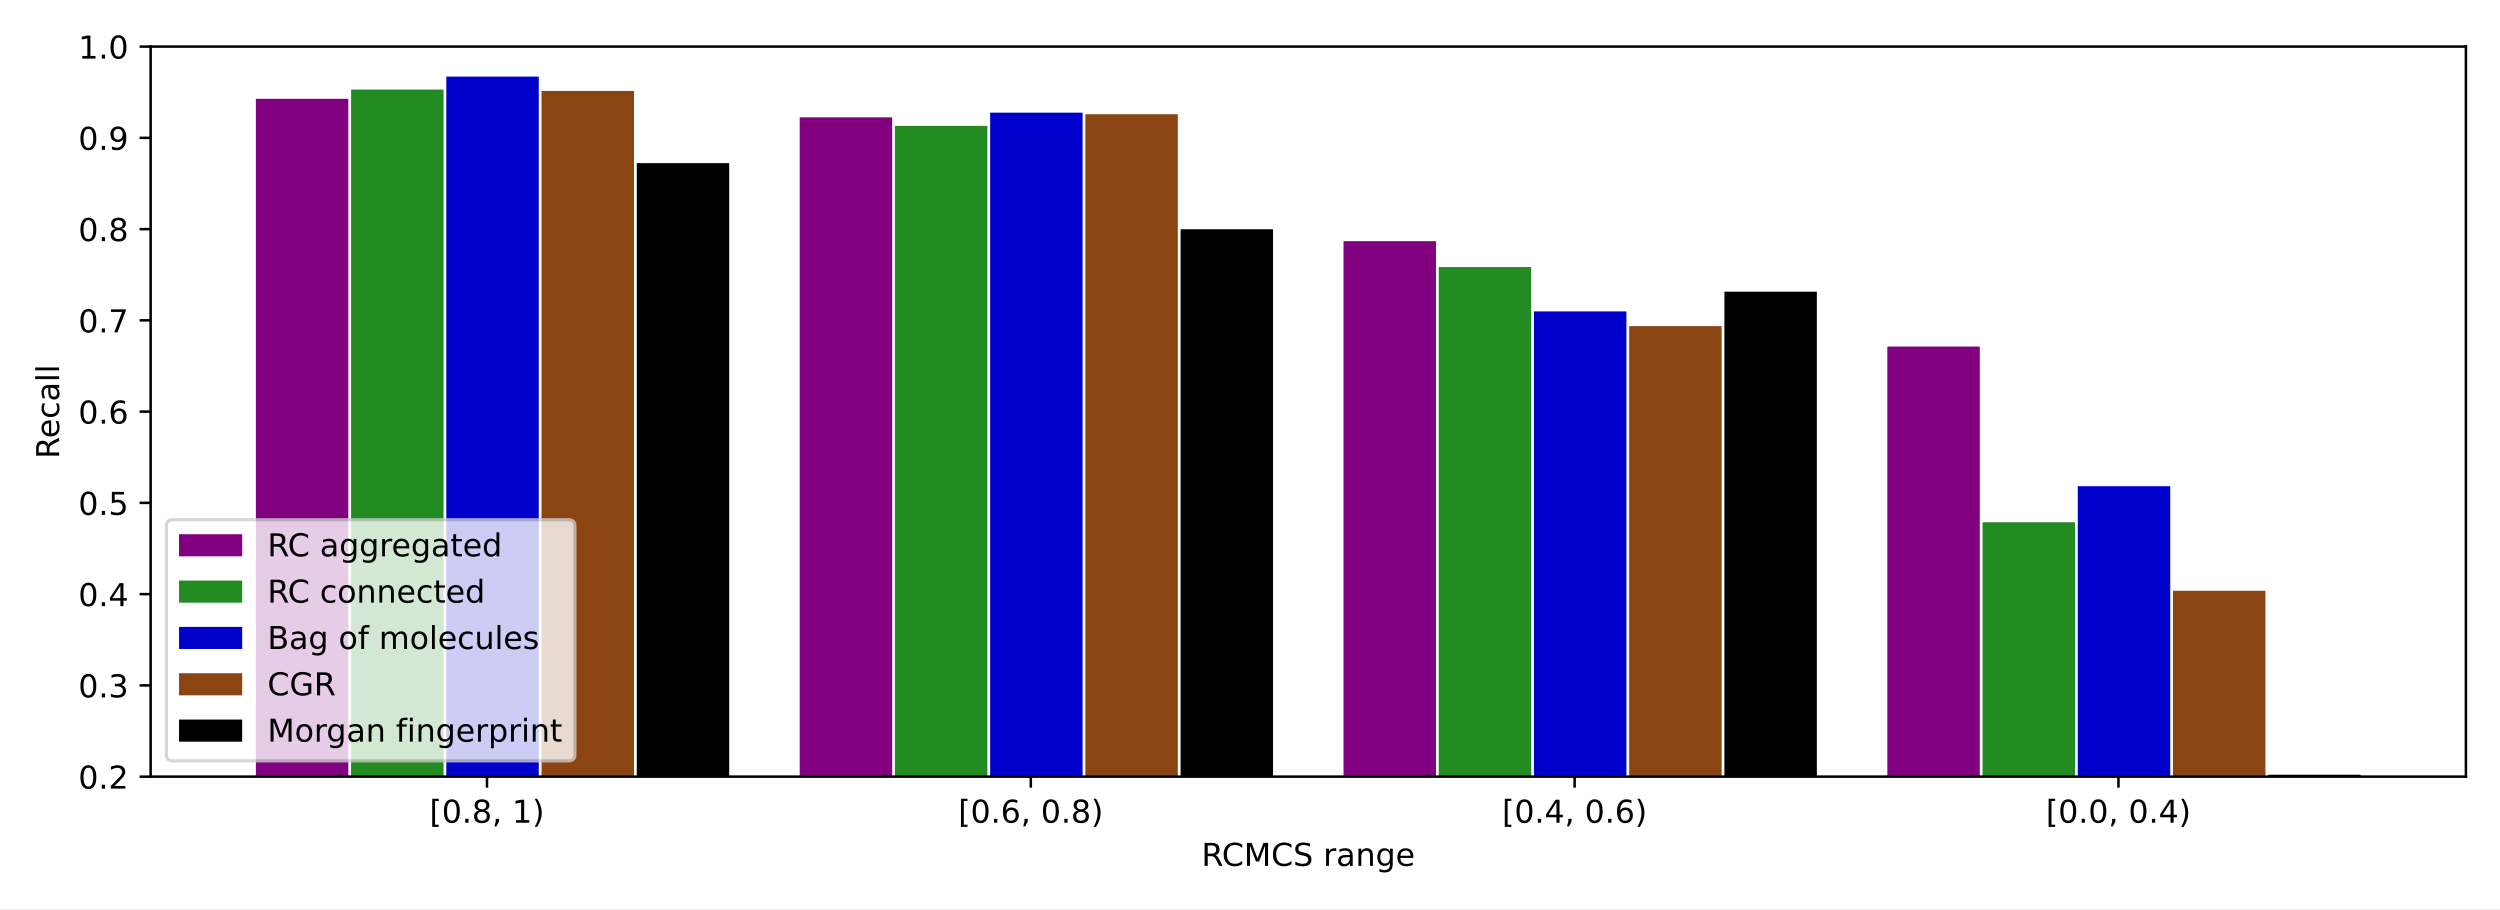
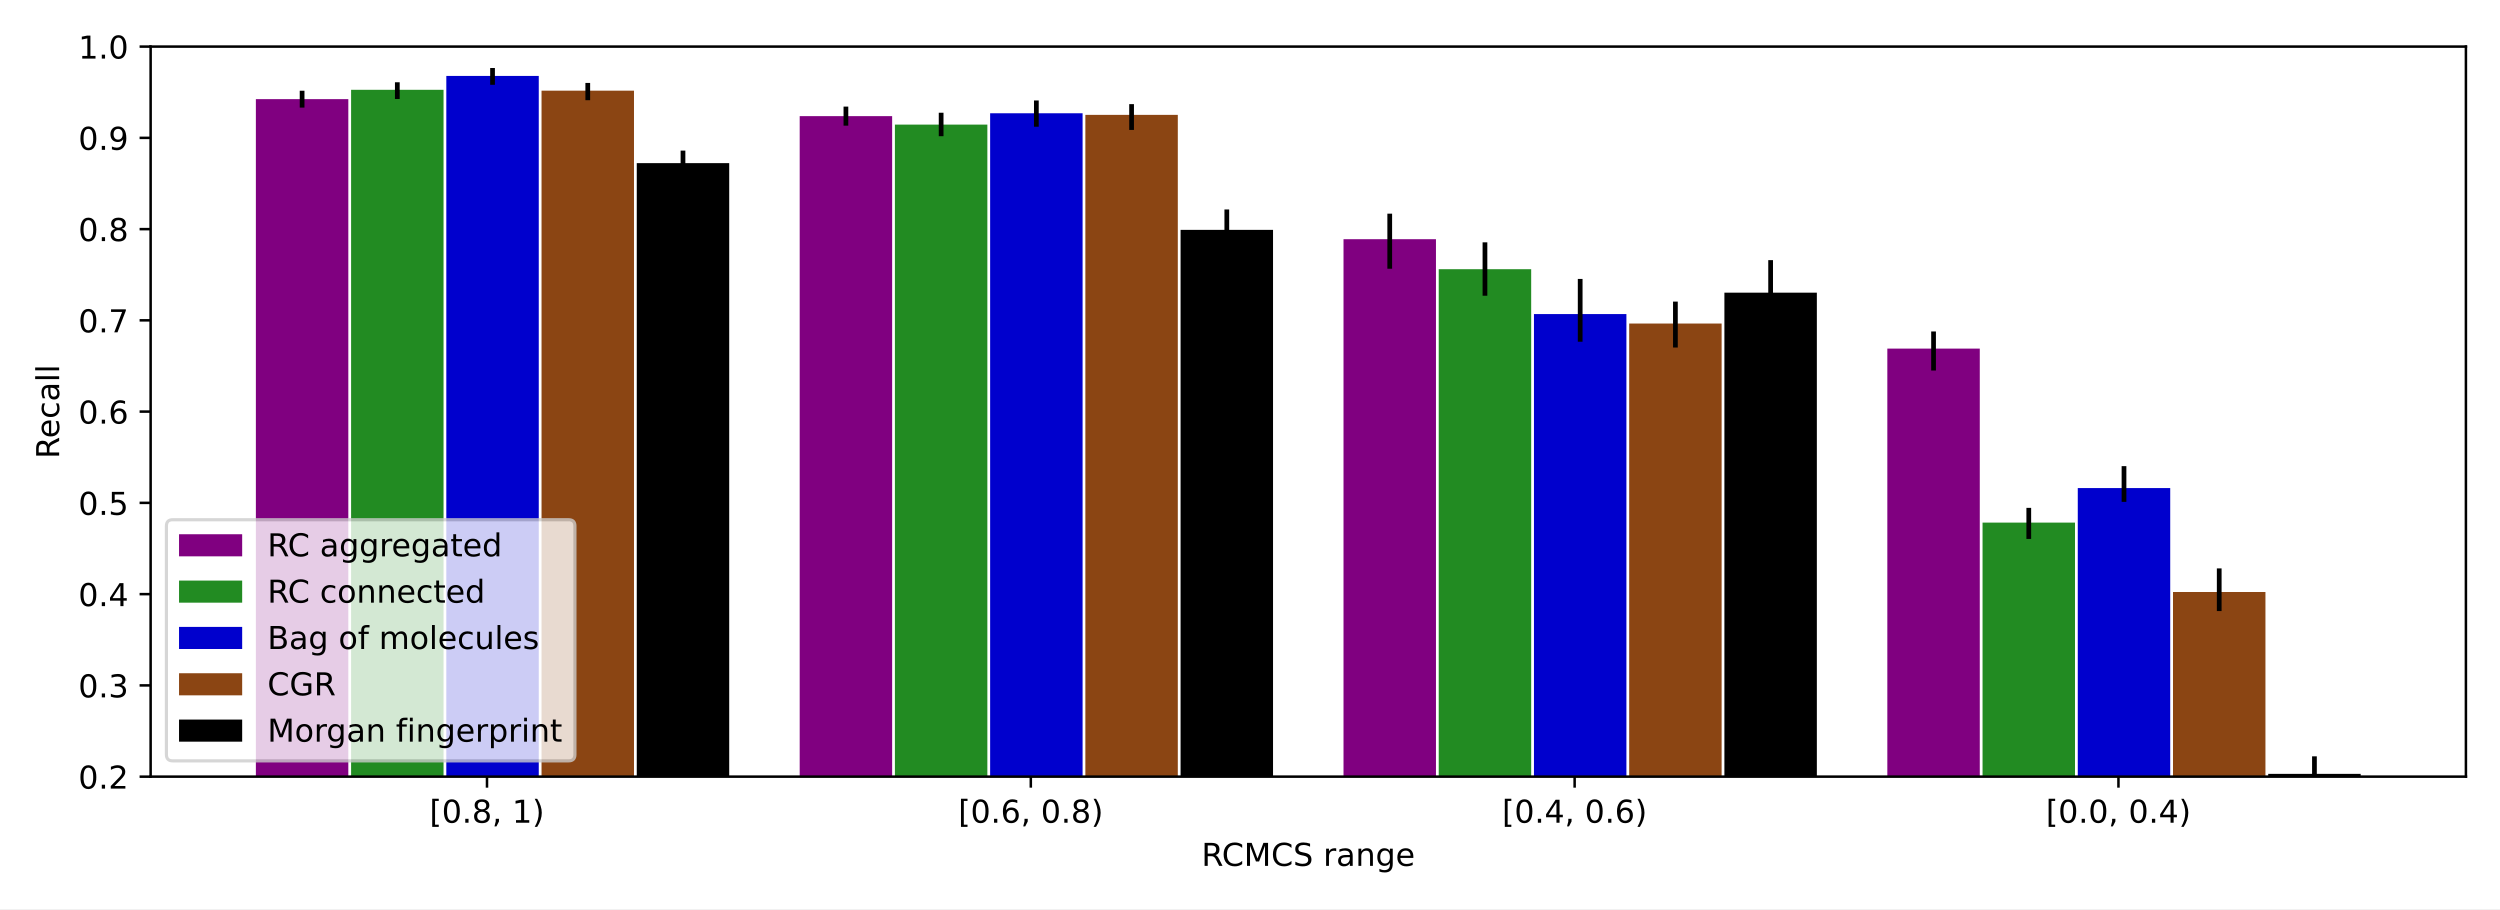
<svg xmlns="http://www.w3.org/2000/svg" xmlns:xlink="http://www.w3.org/1999/xlink" width="792pt" height="288pt" viewBox="0 0 792 288" version="1.1">
  <defs>
    <style type="text/css">*{stroke-linejoin: round; stroke-linecap: butt}</style>
  </defs>
  <g id="figure_1">
    <g id="patch_1">
      <path d="M 0 288  L 792 288  L 792 0  L 0 0  z " style="fill: #ffffff" />
    </g>
    <g id="axes_1">
      <g id="patch_2">
        <path d="M 47.72 246.04  L 781.2 246.04  L 781.2 14.76  L 47.72 14.76  z " style="fill: #ffffff" />
      </g>
      <g id="patch_3">
-         <path d="M 141.393 303.86  L 170.681 303.86  L 170.681 24.276  L 141.393 24.276  z " clip-path="url(#p3ac514234b)" style="fill: #0000cd" />
+         <path d="M 141.393 303.86  L 170.681 303.86  L 170.681 24.06  L 141.393 24.06  z " clip-path="url(#pf5c238ff4b)" style="fill: #0000cd" />
      </g>
      <g id="patch_4">
-         <path d="M 81.06 303.86  L 110.348 303.86  L 110.348 31.299  L 81.06 31.299  z " clip-path="url(#p3ac514234b)" style="fill: #800080" />
+         <path d="M 81.06 303.86  L 110.348 303.86  L 110.348 31.396  L 81.06 31.396  z " clip-path="url(#pf5c238ff4b)" style="fill: #800080" />
      </g>
      <g id="patch_5">
-         <path d="M 111.227 303.86  L 140.514 303.86  L 140.514 28.354  L 111.227 28.354  z " clip-path="url(#p3ac514234b)" style="fill: #228b22" />
+         <path d="M 111.227 303.86  L 140.514 303.86  L 140.514 28.448  L 111.227 28.448  z " clip-path="url(#pf5c238ff4b)" style="fill: #228b22" />
      </g>
      <g id="patch_6">
-         <path d="M 201.726 303.86  L 231.014 303.86  L 231.014 51.69  L 201.726 51.69  z " clip-path="url(#p3ac514234b)" />
+         <path d="M 201.726 303.86  L 231.014 303.86  L 231.014 51.676  L 201.726 51.676  z " clip-path="url(#pf5c238ff4b)" />
      </g>
      <g id="patch_7">
-         <path d="M 171.56 303.86  L 200.848 303.86  L 200.848 28.807  L 171.56 28.807  z " clip-path="url(#p3ac514234b)" style="fill: #8b4513" />
+         <path d="M 171.56 303.86  L 200.848 303.86  L 200.848 28.726  L 171.56 28.726  z " clip-path="url(#pf5c238ff4b)" style="fill: #8b4513" />
      </g>
      <g id="patch_8">
-         <path d="M 313.675 303.86  L 342.963 303.86  L 342.963 35.691  L 313.675 35.691  z " clip-path="url(#p3ac514234b)" style="fill: #0000cd" />
+         <path d="M 313.675 303.86  L 342.963 303.86  L 342.963 35.876  L 313.675 35.876  z " clip-path="url(#pf5c238ff4b)" style="fill: #0000cd" />
      </g>
      <g id="patch_9">
-         <path d="M 253.342 303.86  L 282.63 303.86  L 282.63 37.169  L 253.342 37.169  z " clip-path="url(#p3ac514234b)" style="fill: #800080" />
+         <path d="M 253.342 303.86  L 282.63 303.86  L 282.63 36.792  L 253.342 36.792  z " clip-path="url(#pf5c238ff4b)" style="fill: #800080" />
      </g>
      <g id="patch_10">
-         <path d="M 283.509 303.86  L 312.796 303.86  L 312.796 39.878  L 283.509 39.878  z " clip-path="url(#p3ac514234b)" style="fill: #228b22" />
+         <path d="M 283.509 303.86  L 312.796 303.86  L 312.796 39.476  L 283.509 39.476  z " clip-path="url(#pf5c238ff4b)" style="fill: #228b22" />
      </g>
      <g id="patch_11">
-         <path d="M 374.008 303.86  L 403.296 303.86  L 403.296 72.629  L 374.008 72.629  z " clip-path="url(#p3ac514234b)" />
+         <path d="M 374.008 303.86  L 403.296 303.86  L 403.296 72.832  L 374.008 72.832  z " clip-path="url(#pf5c238ff4b)" />
      </g>
      <g id="patch_12">
-         <path d="M 343.842 303.86  L 373.13 303.86  L 373.13 36.184  L 343.842 36.184  z " clip-path="url(#p3ac514234b)" style="fill: #8b4513" />
+         <path d="M 343.842 303.86  L 373.13 303.86  L 373.13 36.4  L 343.842 36.4  z " clip-path="url(#pf5c238ff4b)" style="fill: #8b4513" />
      </g>
      <g id="patch_13">
-         <path d="M 485.957 303.86  L 515.245 303.86  L 515.245 98.642  L 485.957 98.642  z " clip-path="url(#p3ac514234b)" style="fill: #0000cd" />
+         <path d="M 485.957 303.86  L 515.245 303.86  L 515.245 99.491  L 485.957 99.491  z " clip-path="url(#pf5c238ff4b)" style="fill: #0000cd" />
      </g>
      <g id="patch_14">
-         <path d="M 425.624 303.86  L 454.912 303.86  L 454.912 76.403  L 425.624 76.403  z " clip-path="url(#p3ac514234b)" style="fill: #800080" />
+         <path d="M 425.624 303.86  L 454.912 303.86  L 454.912 75.773  L 425.624 75.773  z " clip-path="url(#pf5c238ff4b)" style="fill: #800080" />
      </g>
      <g id="patch_15">
-         <path d="M 455.79 303.86  L 485.078 303.86  L 485.078 84.597  L 455.79 84.597  z " clip-path="url(#p3ac514234b)" style="fill: #228b22" />
+         <path d="M 455.79 303.86  L 485.078 303.86  L 485.078 85.279  L 455.79 85.279  z " clip-path="url(#pf5c238ff4b)" style="fill: #228b22" />
      </g>
      <g id="patch_16">
-         <path d="M 546.29 303.86  L 575.578 303.86  L 575.578 92.4  L 546.29 92.4  z " clip-path="url(#p3ac514234b)" />
+         <path d="M 546.29 303.86  L 575.578 303.86  L 575.578 92.709  L 546.29 92.709  z " clip-path="url(#pf5c238ff4b)" />
      </g>
      <g id="patch_17">
-         <path d="M 516.124 303.86  L 545.411 303.86  L 545.411 103.324  L 516.124 103.324  z " clip-path="url(#p3ac514234b)" style="fill: #8b4513" />
+         <path d="M 516.124 303.86  L 545.411 303.86  L 545.411 102.49  L 516.124 102.49  z " clip-path="url(#pf5c238ff4b)" style="fill: #8b4513" />
      </g>
      <g id="patch_18">
-         <path d="M 658.239 303.86  L 687.527 303.86  L 687.527 154.031  L 658.239 154.031  z " clip-path="url(#p3ac514234b)" style="fill: #0000cd" />
+         <path d="M 658.239 303.86  L 687.527 303.86  L 687.527 154.611  L 658.239 154.611  z " clip-path="url(#pf5c238ff4b)" style="fill: #0000cd" />
      </g>
      <g id="patch_19">
-         <path d="M 597.906 303.86  L 627.194 303.86  L 627.194 109.777  L 597.906 109.777  z " clip-path="url(#p3ac514234b)" style="fill: #800080" />
+         <path d="M 597.906 303.86  L 627.194 303.86  L 627.194 110.431  L 597.906 110.431  z " clip-path="url(#pf5c238ff4b)" style="fill: #800080" />
      </g>
      <g id="patch_20">
-         <path d="M 628.072 303.86  L 657.36 303.86  L 657.36 165.456  L 628.072 165.456  z " clip-path="url(#p3ac514234b)" style="fill: #228b22" />
+         <path d="M 628.072 303.86  L 657.36 303.86  L 657.36 165.559  L 628.072 165.559  z " clip-path="url(#pf5c238ff4b)" style="fill: #228b22" />
      </g>
      <g id="patch_21">
-         <path d="M 718.572 303.86  L 747.86 303.86  L 747.86 245.433  L 718.572 245.433  z " clip-path="url(#p3ac514234b)" />
+         <path d="M 718.572 303.86  L 747.86 303.86  L 747.86 245.171  L 718.572 245.171  z " clip-path="url(#pf5c238ff4b)" />
      </g>
      <g id="patch_22">
-         <path d="M 688.406 303.86  L 717.693 303.86  L 717.693 187.15  L 688.406 187.15  z " clip-path="url(#p3ac514234b)" style="fill: #8b4513" />
+         <path d="M 688.406 303.86  L 717.693 303.86  L 717.693 187.556  L 688.406 187.556  z " clip-path="url(#pf5c238ff4b)" style="fill: #8b4513" />
      </g>
      <g id="patch_23">
-         <path d="M 100.011 303.86  L 237.837 303.86  L 237.837 303.86  L 100.011 303.86  z " clip-path="url(#p3ac514234b)" style="fill: #800080" />
+         <path d="M 100.011 303.86  L 237.837 303.86  L 237.837 303.86  L 100.011 303.86  z " clip-path="url(#pf5c238ff4b)" style="fill: #800080" />
      </g>
      <g id="patch_24">
-         <path d="M 100.011 303.86  L 237.837 303.86  L 237.837 303.86  L 100.011 303.86  z " clip-path="url(#p3ac514234b)" style="fill: #228b22" />
+         <path d="M 100.011 303.86  L 237.837 303.86  L 237.837 303.86  L 100.011 303.86  z " clip-path="url(#pf5c238ff4b)" style="fill: #228b22" />
      </g>
      <g id="patch_25">
-         <path d="M 100.011 303.86  L 237.837 303.86  L 237.837 303.86  L 100.011 303.86  z " clip-path="url(#p3ac514234b)" style="fill: #0000cd" />
+         <path d="M 100.011 303.86  L 237.837 303.86  L 237.837 303.86  L 100.011 303.86  z " clip-path="url(#pf5c238ff4b)" style="fill: #0000cd" />
      </g>
      <g id="patch_26">
-         <path d="M 100.011 303.86  L 237.837 303.86  L 237.837 303.86  L 100.011 303.86  z " clip-path="url(#p3ac514234b)" style="fill: #8b4513" />
+         <path d="M 100.011 303.86  L 237.837 303.86  L 237.837 303.86  L 100.011 303.86  z " clip-path="url(#pf5c238ff4b)" style="fill: #8b4513" />
      </g>
      <g id="patch_27">
-         <path d="M 100.011 303.86  L 237.837 303.86  L 237.837 303.86  L 100.011 303.86  z " clip-path="url(#p3ac514234b)" />
+         <path d="M 100.011 303.86  L 237.837 303.86  L 237.837 303.86  L 100.011 303.86  z " clip-path="url(#pf5c238ff4b)" />
      </g>
      <g id="matplotlib.axis_1">
        <g id="xtick_1">
          <g id="line2d_1">
            <defs>
-               <path id="m6b11ed05e3" d="M 0 0  L 0 3.5  " style="stroke: #000000; stroke-width: 0.8" />
-             </defs>
-             <g>
-               <use xlink:href="#m6b11ed05e3" x="154.28" y="246.04" style="stroke: #000000; stroke-width: 0.8" />
+               <path id="ma2664ae7e5" d="M 0 0  L 0 3.5  " style="stroke: #000000; stroke-width: 0.8" />
+             </defs>
+             <g>
+               <use xlink:href="#ma2664ae7e5" x="154.28" y="246.04" style="stroke: #000000; stroke-width: 0.8" />
            </g>
          </g>
          <g id="text_1">
            <g transform="translate(136.0673 260.6384) scale(0.1 -0.1)">
              <defs>
                <path id="DejaVuSans-5b" d="M 550 4863  L 1875 4863  L 1875 4416  L 1125 4416  L 1125 -397  L 1875 -397  L 1875 -844  L 550 -844  L 550 4863  z " transform="scale(0.015625)" />
                <path id="DejaVuSans-30" d="M 2034 4250  Q 1547 4250 1301 3770  Q 1056 3291 1056 2328  Q 1056 1369 1301 889  Q 1547 409 2034 409  Q 2525 409 2770 889  Q 3016 1369 3016 2328  Q 3016 3291 2770 3770  Q 2525 4250 2034 4250  z M 2034 4750  Q 2819 4750 3233 4129  Q 3647 3509 3647 2328  Q 3647 1150 3233 529  Q 2819 -91 2034 -91  Q 1250 -91 836 529  Q 422 1150 422 2328  Q 422 3509 836 4129  Q 1250 4750 2034 4750  z " transform="scale(0.015625)" />
                <path id="DejaVuSans-2e" d="M 684 794  L 1344 794  L 1344 0  L 684 0  L 684 794  z " transform="scale(0.015625)" />
                <path id="DejaVuSans-38" d="M 2034 2216  Q 1584 2216 1326 1975  Q 1069 1734 1069 1313  Q 1069 891 1326 650  Q 1584 409 2034 409  Q 2484 409 2743 651  Q 3003 894 3003 1313  Q 3003 1734 2745 1975  Q 2488 2216 2034 2216  z M 1403 2484  Q 997 2584 770 2862  Q 544 3141 544 3541  Q 544 4100 942 4425  Q 1341 4750 2034 4750  Q 2731 4750 3128 4425  Q 3525 4100 3525 3541  Q 3525 3141 3298 2862  Q 3072 2584 2669 2484  Q 3125 2378 3379 2068  Q 3634 1759 3634 1313  Q 3634 634 3220 271  Q 2806 -91 2034 -91  Q 1263 -91 848 271  Q 434 634 434 1313  Q 434 1759 690 2068  Q 947 2378 1403 2484  z M 1172 3481  Q 1172 3119 1398 2916  Q 1625 2713 2034 2713  Q 2441 2713 2670 2916  Q 2900 3119 2900 3481  Q 2900 3844 2670 4047  Q 2441 4250 2034 4250  Q 1625 4250 1398 4047  Q 1172 3844 1172 3481  z " transform="scale(0.015625)" />
                <path id="DejaVuSans-2c" d="M 750 794  L 1409 794  L 1409 256  L 897 -744  L 494 -744  L 750 256  L 750 794  z " transform="scale(0.015625)" />
                <path id="DejaVuSans-20" transform="scale(0.015625)" />
                <path id="DejaVuSans-31" d="M 794 531  L 1825 531  L 1825 4091  L 703 3866  L 703 4441  L 1819 4666  L 2450 4666  L 2450 531  L 3481 531  L 3481 0  L 794 0  L 794 531  z " transform="scale(0.015625)" />
                <path id="DejaVuSans-29" d="M 513 4856  L 1013 4856  Q 1481 4119 1714 3412  Q 1947 2706 1947 2009  Q 1947 1309 1714 600  Q 1481 -109 1013 -844  L 513 -844  Q 928 -128 1133 580  Q 1338 1288 1338 2009  Q 1338 2731 1133 3434  Q 928 4138 513 4856  z " transform="scale(0.015625)" />
              </defs>
              <use xlink:href="#DejaVuSans-5b" />
              <use xlink:href="#DejaVuSans-30" x="39.014" />
              <use xlink:href="#DejaVuSans-2e" x="102.637" />
              <use xlink:href="#DejaVuSans-38" x="134.424" />
              <use xlink:href="#DejaVuSans-2c" x="198.047" />
              <use xlink:href="#DejaVuSans-20" x="229.834" />
              <use xlink:href="#DejaVuSans-31" x="261.621" />
              <use xlink:href="#DejaVuSans-29" x="325.244" />
            </g>
          </g>
        </g>
        <g id="xtick_2">
          <g id="line2d_2">
            <g>
-               <use xlink:href="#m6b11ed05e3" x="326.562" y="246.04" style="stroke: #000000; stroke-width: 0.8" />
+               <use xlink:href="#ma2664ae7e5" x="326.562" y="246.04" style="stroke: #000000; stroke-width: 0.8" />
            </g>
          </g>
          <g id="text_2">
            <g transform="translate(303.5789 260.6384) scale(0.1 -0.1)">
              <defs>
                <path id="DejaVuSans-36" d="M 2113 2584  Q 1688 2584 1439 2293  Q 1191 2003 1191 1497  Q 1191 994 1439 701  Q 1688 409 2113 409  Q 2538 409 2786 701  Q 3034 994 3034 1497  Q 3034 2003 2786 2293  Q 2538 2584 2113 2584  z M 3366 4563  L 3366 3988  Q 3128 4100 2886 4159  Q 2644 4219 2406 4219  Q 1781 4219 1451 3797  Q 1122 3375 1075 2522  Q 1259 2794 1537 2939  Q 1816 3084 2150 3084  Q 2853 3084 3261 2657  Q 3669 2231 3669 1497  Q 3669 778 3244 343  Q 2819 -91 2113 -91  Q 1303 -91 875 529  Q 447 1150 447 2328  Q 447 3434 972 4092  Q 1497 4750 2381 4750  Q 2619 4750 2861 4703  Q 3103 4656 3366 4563  z " transform="scale(0.015625)" />
              </defs>
              <use xlink:href="#DejaVuSans-5b" />
              <use xlink:href="#DejaVuSans-30" x="39.014" />
              <use xlink:href="#DejaVuSans-2e" x="102.637" />
              <use xlink:href="#DejaVuSans-36" x="134.424" />
              <use xlink:href="#DejaVuSans-2c" x="198.047" />
              <use xlink:href="#DejaVuSans-20" x="229.834" />
              <use xlink:href="#DejaVuSans-30" x="261.621" />
              <use xlink:href="#DejaVuSans-2e" x="325.244" />
              <use xlink:href="#DejaVuSans-38" x="357.031" />
              <use xlink:href="#DejaVuSans-29" x="420.654" />
            </g>
          </g>
        </g>
        <g id="xtick_3">
          <g id="line2d_3">
            <g>
-               <use xlink:href="#m6b11ed05e3" x="498.844" y="246.04" style="stroke: #000000; stroke-width: 0.8" />
+               <use xlink:href="#ma2664ae7e5" x="498.844" y="246.04" style="stroke: #000000; stroke-width: 0.8" />
            </g>
          </g>
          <g id="text_3">
            <g transform="translate(475.8609 260.6384) scale(0.1 -0.1)">
              <defs>
                <path id="DejaVuSans-34" d="M 2419 4116  L 825 1625  L 2419 1625  L 2419 4116  z M 2253 4666  L 3047 4666  L 3047 1625  L 3713 1625  L 3713 1100  L 3047 1100  L 3047 0  L 2419 0  L 2419 1100  L 313 1100  L 313 1709  L 2253 4666  z " transform="scale(0.015625)" />
              </defs>
              <use xlink:href="#DejaVuSans-5b" />
              <use xlink:href="#DejaVuSans-30" x="39.014" />
              <use xlink:href="#DejaVuSans-2e" x="102.637" />
              <use xlink:href="#DejaVuSans-34" x="134.424" />
              <use xlink:href="#DejaVuSans-2c" x="198.047" />
              <use xlink:href="#DejaVuSans-20" x="229.834" />
              <use xlink:href="#DejaVuSans-30" x="261.621" />
              <use xlink:href="#DejaVuSans-2e" x="325.244" />
              <use xlink:href="#DejaVuSans-36" x="357.031" />
              <use xlink:href="#DejaVuSans-29" x="420.654" />
            </g>
          </g>
        </g>
        <g id="xtick_4">
          <g id="line2d_4">
            <g>
-               <use xlink:href="#m6b11ed05e3" x="671.126" y="246.04" style="stroke: #000000; stroke-width: 0.8" />
+               <use xlink:href="#ma2664ae7e5" x="671.126" y="246.04" style="stroke: #000000; stroke-width: 0.8" />
            </g>
          </g>
          <g id="text_4">
            <g transform="translate(648.1428 260.6384) scale(0.1 -0.1)">
              <use xlink:href="#DejaVuSans-5b" />
              <use xlink:href="#DejaVuSans-30" x="39.014" />
              <use xlink:href="#DejaVuSans-2e" x="102.637" />
              <use xlink:href="#DejaVuSans-30" x="134.424" />
              <use xlink:href="#DejaVuSans-2c" x="198.047" />
              <use xlink:href="#DejaVuSans-20" x="229.834" />
              <use xlink:href="#DejaVuSans-30" x="261.621" />
              <use xlink:href="#DejaVuSans-2e" x="325.244" />
              <use xlink:href="#DejaVuSans-34" x="357.031" />
              <use xlink:href="#DejaVuSans-29" x="420.654" />
            </g>
          </g>
        </g>
        <g id="text_5">
          <g transform="translate(380.6366 274.3166) scale(0.1 -0.1)">
            <defs>
              <path id="DejaVuSans-52" d="M 2841 2188  Q 3044 2119 3236 1894  Q 3428 1669 3622 1275  L 4263 0  L 3584 0  L 2988 1197  Q 2756 1666 2539 1819  Q 2322 1972 1947 1972  L 1259 1972  L 1259 0  L 628 0  L 628 4666  L 2053 4666  Q 2853 4666 3247 4331  Q 3641 3997 3641 3322  Q 3641 2881 3436 2590  Q 3231 2300 2841 2188  z M 1259 4147  L 1259 2491  L 2053 2491  Q 2509 2491 2742 2702  Q 2975 2913 2975 3322  Q 2975 3731 2742 3939  Q 2509 4147 2053 4147  L 1259 4147  z " transform="scale(0.015625)" />
              <path id="DejaVuSans-43" d="M 4122 4306  L 4122 3641  Q 3803 3938 3442 4084  Q 3081 4231 2675 4231  Q 1875 4231 1450 3742  Q 1025 3253 1025 2328  Q 1025 1406 1450 917  Q 1875 428 2675 428  Q 3081 428 3442 575  Q 3803 722 4122 1019  L 4122 359  Q 3791 134 3420 21  Q 3050 -91 2638 -91  Q 1578 -91 968 557  Q 359 1206 359 2328  Q 359 3453 968 4101  Q 1578 4750 2638 4750  Q 3056 4750 3426 4639  Q 3797 4528 4122 4306  z " transform="scale(0.015625)" />
              <path id="DejaVuSans-4d" d="M 628 4666  L 1569 4666  L 2759 1491  L 3956 4666  L 4897 4666  L 4897 0  L 4281 0  L 4281 4097  L 3078 897  L 2444 897  L 1241 4097  L 1241 0  L 628 0  L 628 4666  z " transform="scale(0.015625)" />
              <path id="DejaVuSans-53" d="M 3425 4513  L 3425 3897  Q 3066 4069 2747 4153  Q 2428 4238 2131 4238  Q 1616 4238 1336 4038  Q 1056 3838 1056 3469  Q 1056 3159 1242 3001  Q 1428 2844 1947 2747  L 2328 2669  Q 3034 2534 3370 2195  Q 3706 1856 3706 1288  Q 3706 609 3251 259  Q 2797 -91 1919 -91  Q 1588 -91 1214 -16  Q 841 59 441 206  L 441 856  Q 825 641 1194 531  Q 1563 422 1919 422  Q 2459 422 2753 634  Q 3047 847 3047 1241  Q 3047 1584 2836 1778  Q 2625 1972 2144 2069  L 1759 2144  Q 1053 2284 737 2584  Q 422 2884 422 3419  Q 422 4038 858 4394  Q 1294 4750 2059 4750  Q 2388 4750 2728 4690  Q 3069 4631 3425 4513  z " transform="scale(0.015625)" />
              <path id="DejaVuSans-72" d="M 2631 2963  Q 2534 3019 2420 3045  Q 2306 3072 2169 3072  Q 1681 3072 1420 2755  Q 1159 2438 1159 1844  L 1159 0  L 581 0  L 581 3500  L 1159 3500  L 1159 2956  Q 1341 3275 1631 3429  Q 1922 3584 2338 3584  Q 2397 3584 2469 3576  Q 2541 3569 2628 3553  L 2631 2963  z " transform="scale(0.015625)" />
              <path id="DejaVuSans-61" d="M 2194 1759  Q 1497 1759 1228 1600  Q 959 1441 959 1056  Q 959 750 1161 570  Q 1363 391 1709 391  Q 2188 391 2477 730  Q 2766 1069 2766 1631  L 2766 1759  L 2194 1759  z M 3341 1997  L 3341 0  L 2766 0  L 2766 531  Q 2569 213 2275 61  Q 1981 -91 1556 -91  Q 1019 -91 701 211  Q 384 513 384 1019  Q 384 1609 779 1909  Q 1175 2209 1959 2209  L 2766 2209  L 2766 2266  Q 2766 2663 2505 2880  Q 2244 3097 1772 3097  Q 1472 3097 1187 3025  Q 903 2953 641 2809  L 641 3341  Q 956 3463 1253 3523  Q 1550 3584 1831 3584  Q 2591 3584 2966 3190  Q 3341 2797 3341 1997  z " transform="scale(0.015625)" />
              <path id="DejaVuSans-6e" d="M 3513 2113  L 3513 0  L 2938 0  L 2938 2094  Q 2938 2591 2744 2837  Q 2550 3084 2163 3084  Q 1697 3084 1428 2787  Q 1159 2491 1159 1978  L 1159 0  L 581 0  L 581 3500  L 1159 3500  L 1159 2956  Q 1366 3272 1645 3428  Q 1925 3584 2291 3584  Q 2894 3584 3203 3211  Q 3513 2838 3513 2113  z " transform="scale(0.015625)" />
              <path id="DejaVuSans-67" d="M 2906 1791  Q 2906 2416 2648 2759  Q 2391 3103 1925 3103  Q 1463 3103 1205 2759  Q 947 2416 947 1791  Q 947 1169 1205 825  Q 1463 481 1925 481  Q 2391 481 2648 825  Q 2906 1169 2906 1791  z M 3481 434  Q 3481 -459 3084 -895  Q 2688 -1331 1869 -1331  Q 1566 -1331 1297 -1286  Q 1028 -1241 775 -1147  L 775 -588  Q 1028 -725 1275 -790  Q 1522 -856 1778 -856  Q 2344 -856 2625 -561  Q 2906 -266 2906 331  L 2906 616  Q 2728 306 2450 153  Q 2172 0 1784 0  Q 1141 0 747 490  Q 353 981 353 1791  Q 353 2603 747 3093  Q 1141 3584 1784 3584  Q 2172 3584 2450 3431  Q 2728 3278 2906 2969  L 2906 3500  L 3481 3500  L 3481 434  z " transform="scale(0.015625)" />
              <path id="DejaVuSans-65" d="M 3597 1894  L 3597 1613  L 953 1613  Q 991 1019 1311 708  Q 1631 397 2203 397  Q 2534 397 2845 478  Q 3156 559 3463 722  L 3463 178  Q 3153 47 2828 -22  Q 2503 -91 2169 -91  Q 1331 -91 842 396  Q 353 884 353 1716  Q 353 2575 817 3079  Q 1281 3584 2069 3584  Q 2775 3584 3186 3129  Q 3597 2675 3597 1894  z M 3022 2063  Q 3016 2534 2758 2815  Q 2500 3097 2075 3097  Q 1594 3097 1305 2825  Q 1016 2553 972 2059  L 3022 2063  z " transform="scale(0.015625)" />
            </defs>
            <use xlink:href="#DejaVuSans-52" />
            <use xlink:href="#DejaVuSans-43" x="64.482" />
            <use xlink:href="#DejaVuSans-4d" x="134.307" />
            <use xlink:href="#DejaVuSans-43" x="220.586" />
            <use xlink:href="#DejaVuSans-53" x="290.41" />
            <use xlink:href="#DejaVuSans-20" x="353.887" />
            <use xlink:href="#DejaVuSans-72" x="385.674" />
            <use xlink:href="#DejaVuSans-61" x="426.787" />
            <use xlink:href="#DejaVuSans-6e" x="488.066" />
            <use xlink:href="#DejaVuSans-67" x="551.445" />
            <use xlink:href="#DejaVuSans-65" x="614.922" />
          </g>
        </g>
      </g>
      <g id="matplotlib.axis_2">
        <g id="ytick_1">
          <g id="line2d_5">
            <defs>
-               <path id="m6c1d77f7fb" d="M 0 0  L -3.5 0  " style="stroke: #000000; stroke-width: 0.8" />
-             </defs>
-             <g>
-               <use xlink:href="#m6c1d77f7fb" x="47.72" y="246.04" style="stroke: #000000; stroke-width: 0.8" />
+               <path id="me7c1a70c16" d="M 0 0  L -3.5 0  " style="stroke: #000000; stroke-width: 0.8" />
+             </defs>
+             <g>
+               <use xlink:href="#me7c1a70c16" x="47.72" y="246.04" style="stroke: #000000; stroke-width: 0.8" />
            </g>
          </g>
          <g id="text_6">
            <g transform="translate(24.81687 249.8392) scale(0.1 -0.1)">
              <defs>
                <path id="DejaVuSans-32" d="M 1228 531  L 3431 531  L 3431 0  L 469 0  L 469 531  Q 828 903 1448 1529  Q 2069 2156 2228 2338  Q 2531 2678 2651 2914  Q 2772 3150 2772 3378  Q 2772 3750 2511 3984  Q 2250 4219 1831 4219  Q 1534 4219 1204 4116  Q 875 4013 500 3803  L 500 4441  Q 881 4594 1212 4672  Q 1544 4750 1819 4750  Q 2544 4750 2975 4387  Q 3406 4025 3406 3419  Q 3406 3131 3298 2873  Q 3191 2616 2906 2266  Q 2828 2175 2409 1742  Q 1991 1309 1228 531  z " transform="scale(0.015625)" />
              </defs>
              <use xlink:href="#DejaVuSans-30" />
              <use xlink:href="#DejaVuSans-2e" x="63.623" />
              <use xlink:href="#DejaVuSans-32" x="95.41" />
            </g>
          </g>
        </g>
        <g id="ytick_2">
          <g id="line2d_6">
            <g>
-               <use xlink:href="#m6c1d77f7fb" x="47.72" y="217.13" style="stroke: #000000; stroke-width: 0.8" />
+               <use xlink:href="#me7c1a70c16" x="47.72" y="217.13" style="stroke: #000000; stroke-width: 0.8" />
            </g>
          </g>
          <g id="text_7">
            <g transform="translate(24.81687 220.9292) scale(0.1 -0.1)">
              <defs>
                <path id="DejaVuSans-33" d="M 2597 2516  Q 3050 2419 3304 2112  Q 3559 1806 3559 1356  Q 3559 666 3084 287  Q 2609 -91 1734 -91  Q 1441 -91 1130 -33  Q 819 25 488 141  L 488 750  Q 750 597 1062 519  Q 1375 441 1716 441  Q 2309 441 2620 675  Q 2931 909 2931 1356  Q 2931 1769 2642 2001  Q 2353 2234 1838 2234  L 1294 2234  L 1294 2753  L 1863 2753  Q 2328 2753 2575 2939  Q 2822 3125 2822 3475  Q 2822 3834 2567 4026  Q 2313 4219 1838 4219  Q 1578 4219 1281 4162  Q 984 4106 628 3988  L 628 4550  Q 988 4650 1302 4700  Q 1616 4750 1894 4750  Q 2613 4750 3031 4423  Q 3450 4097 3450 3541  Q 3450 3153 3228 2886  Q 3006 2619 2597 2516  z " transform="scale(0.015625)" />
              </defs>
              <use xlink:href="#DejaVuSans-30" />
              <use xlink:href="#DejaVuSans-2e" x="63.623" />
              <use xlink:href="#DejaVuSans-33" x="95.41" />
            </g>
          </g>
        </g>
        <g id="ytick_3">
          <g id="line2d_7">
            <g>
-               <use xlink:href="#m6c1d77f7fb" x="47.72" y="188.22" style="stroke: #000000; stroke-width: 0.8" />
+               <use xlink:href="#me7c1a70c16" x="47.72" y="188.22" style="stroke: #000000; stroke-width: 0.8" />
            </g>
          </g>
          <g id="text_8">
            <g transform="translate(24.81687 192.0192) scale(0.1 -0.1)">
              <use xlink:href="#DejaVuSans-30" />
              <use xlink:href="#DejaVuSans-2e" x="63.623" />
              <use xlink:href="#DejaVuSans-34" x="95.41" />
            </g>
          </g>
        </g>
        <g id="ytick_4">
          <g id="line2d_8">
            <g>
-               <use xlink:href="#m6c1d77f7fb" x="47.72" y="159.31" style="stroke: #000000; stroke-width: 0.8" />
+               <use xlink:href="#me7c1a70c16" x="47.72" y="159.31" style="stroke: #000000; stroke-width: 0.8" />
            </g>
          </g>
          <g id="text_9">
            <g transform="translate(24.81687 163.1092) scale(0.1 -0.1)">
              <defs>
                <path id="DejaVuSans-35" d="M 691 4666  L 3169 4666  L 3169 4134  L 1269 4134  L 1269 2991  Q 1406 3038 1543 3061  Q 1681 3084 1819 3084  Q 2600 3084 3056 2656  Q 3513 2228 3513 1497  Q 3513 744 3044 326  Q 2575 -91 1722 -91  Q 1428 -91 1123 -41  Q 819 9 494 109  L 494 744  Q 775 591 1075 516  Q 1375 441 1709 441  Q 2250 441 2565 725  Q 2881 1009 2881 1497  Q 2881 1984 2565 2268  Q 2250 2553 1709 2553  Q 1456 2553 1204 2497  Q 953 2441 691 2322  L 691 4666  z " transform="scale(0.015625)" />
              </defs>
              <use xlink:href="#DejaVuSans-30" />
              <use xlink:href="#DejaVuSans-2e" x="63.623" />
              <use xlink:href="#DejaVuSans-35" x="95.41" />
            </g>
          </g>
        </g>
        <g id="ytick_5">
          <g id="line2d_9">
            <g>
-               <use xlink:href="#m6c1d77f7fb" x="47.72" y="130.4" style="stroke: #000000; stroke-width: 0.8" />
+               <use xlink:href="#me7c1a70c16" x="47.72" y="130.4" style="stroke: #000000; stroke-width: 0.8" />
            </g>
          </g>
          <g id="text_10">
            <g transform="translate(24.81687 134.1992) scale(0.1 -0.1)">
              <use xlink:href="#DejaVuSans-30" />
              <use xlink:href="#DejaVuSans-2e" x="63.623" />
              <use xlink:href="#DejaVuSans-36" x="95.41" />
            </g>
          </g>
        </g>
        <g id="ytick_6">
          <g id="line2d_10">
            <g>
-               <use xlink:href="#m6c1d77f7fb" x="47.72" y="101.49" style="stroke: #000000; stroke-width: 0.8" />
+               <use xlink:href="#me7c1a70c16" x="47.72" y="101.49" style="stroke: #000000; stroke-width: 0.8" />
            </g>
          </g>
          <g id="text_11">
            <g transform="translate(24.81687 105.2892) scale(0.1 -0.1)">
              <defs>
                <path id="DejaVuSans-37" d="M 525 4666  L 3525 4666  L 3525 4397  L 1831 0  L 1172 0  L 2766 4134  L 525 4134  L 525 4666  z " transform="scale(0.015625)" />
              </defs>
              <use xlink:href="#DejaVuSans-30" />
              <use xlink:href="#DejaVuSans-2e" x="63.623" />
              <use xlink:href="#DejaVuSans-37" x="95.41" />
            </g>
          </g>
        </g>
        <g id="ytick_7">
          <g id="line2d_11">
            <g>
-               <use xlink:href="#m6c1d77f7fb" x="47.72" y="72.58" style="stroke: #000000; stroke-width: 0.8" />
+               <use xlink:href="#me7c1a70c16" x="47.72" y="72.58" style="stroke: #000000; stroke-width: 0.8" />
            </g>
          </g>
          <g id="text_12">
            <g transform="translate(24.81687 76.37922) scale(0.1 -0.1)">
              <use xlink:href="#DejaVuSans-30" />
              <use xlink:href="#DejaVuSans-2e" x="63.623" />
              <use xlink:href="#DejaVuSans-38" x="95.41" />
            </g>
          </g>
        </g>
        <g id="ytick_8">
          <g id="line2d_12">
            <g>
-               <use xlink:href="#m6c1d77f7fb" x="47.72" y="43.67" style="stroke: #000000; stroke-width: 0.8" />
+               <use xlink:href="#me7c1a70c16" x="47.72" y="43.67" style="stroke: #000000; stroke-width: 0.8" />
            </g>
          </g>
          <g id="text_13">
            <g transform="translate(24.81687 47.46922) scale(0.1 -0.1)">
              <defs>
                <path id="DejaVuSans-39" d="M 703 97  L 703 672  Q 941 559 1184 500  Q 1428 441 1663 441  Q 2288 441 2617 861  Q 2947 1281 2994 2138  Q 2813 1869 2534 1725  Q 2256 1581 1919 1581  Q 1219 1581 811 2004  Q 403 2428 403 3163  Q 403 3881 828 4315  Q 1253 4750 1959 4750  Q 2769 4750 3195 4129  Q 3622 3509 3622 2328  Q 3622 1225 3098 567  Q 2575 -91 1691 -91  Q 1453 -91 1209 -44  Q 966 3 703 97  z M 1959 2075  Q 2384 2075 2632 2365  Q 2881 2656 2881 3163  Q 2881 3666 2632 3958  Q 2384 4250 1959 4250  Q 1534 4250 1286 3958  Q 1038 3666 1038 3163  Q 1038 2656 1286 2365  Q 1534 2075 1959 2075  z " transform="scale(0.015625)" />
              </defs>
              <use xlink:href="#DejaVuSans-30" />
              <use xlink:href="#DejaVuSans-2e" x="63.623" />
              <use xlink:href="#DejaVuSans-39" x="95.41" />
            </g>
          </g>
        </g>
        <g id="ytick_9">
          <g id="line2d_13">
            <g>
-               <use xlink:href="#m6c1d77f7fb" x="47.72" y="14.76" style="stroke: #000000; stroke-width: 0.8" />
+               <use xlink:href="#me7c1a70c16" x="47.72" y="14.76" style="stroke: #000000; stroke-width: 0.8" />
            </g>
          </g>
          <g id="text_14">
            <g transform="translate(24.81687 18.55922) scale(0.1 -0.1)">
              <use xlink:href="#DejaVuSans-31" />
              <use xlink:href="#DejaVuSans-2e" x="63.623" />
              <use xlink:href="#DejaVuSans-30" x="95.41" />
            </g>
          </g>
        </g>
        <g id="text_15">
          <g transform="translate(18.73719 145.3172) rotate(-90) scale(0.1 -0.1)">
            <defs>
              <path id="DejaVuSans-63" d="M 3122 3366  L 3122 2828  Q 2878 2963 2633 3030  Q 2388 3097 2138 3097  Q 1578 3097 1268 2742  Q 959 2388 959 1747  Q 959 1106 1268 751  Q 1578 397 2138 397  Q 2388 397 2633 464  Q 2878 531 3122 666  L 3122 134  Q 2881 22 2623 -34  Q 2366 -91 2075 -91  Q 1284 -91 818 406  Q 353 903 353 1747  Q 353 2603 823 3093  Q 1294 3584 2113 3584  Q 2378 3584 2631 3529  Q 2884 3475 3122 3366  z " transform="scale(0.015625)" />
              <path id="DejaVuSans-6c" d="M 603 4863  L 1178 4863  L 1178 0  L 603 0  L 603 4863  z " transform="scale(0.015625)" />
            </defs>
            <use xlink:href="#DejaVuSans-52" />
            <use xlink:href="#DejaVuSans-65" x="64.982" />
            <use xlink:href="#DejaVuSans-63" x="126.506" />
            <use xlink:href="#DejaVuSans-61" x="181.486" />
            <use xlink:href="#DejaVuSans-6c" x="242.766" />
            <use xlink:href="#DejaVuSans-6c" x="270.549" />
          </g>
        </g>
+       </g>
+       <g id="LineCollection_1">
+         <path d="M 156.037 26.867  L 156.037 21.533  " clip-path="url(#pf5c238ff4b)" style="fill: none; stroke: #000000; stroke-width: 1.5" />
+       </g>
+       <g id="LineCollection_2">
+         <path d="M 95.704 34.08  L 95.704 28.739  " clip-path="url(#pf5c238ff4b)" style="fill: none; stroke: #000000; stroke-width: 1.5" />
+       </g>
+       <g id="LineCollection_3">
+         <path d="M 125.871 31.361  L 125.871 26.052  " clip-path="url(#pf5c238ff4b)" style="fill: none; stroke: #000000; stroke-width: 1.5" />
+       </g>
+       <g id="LineCollection_4">
+         <path d="M 216.37 56.453  L 216.37 47.706  " clip-path="url(#pf5c238ff4b)" style="fill: none; stroke: #000000; stroke-width: 1.5" />
+       </g>
+       <g id="LineCollection_5">
+         <path d="M 186.204 31.744  L 186.204 26.267  " clip-path="url(#pf5c238ff4b)" style="fill: none; stroke: #000000; stroke-width: 1.5" />
+       </g>
+       <g id="LineCollection_6">
+         <path d="M 328.319 40.146  L 328.319 31.829  " clip-path="url(#pf5c238ff4b)" style="fill: none; stroke: #000000; stroke-width: 1.5" />
+       </g>
+       <g id="LineCollection_7">
+         <path d="M 267.986 39.819  L 267.986 33.778  " clip-path="url(#pf5c238ff4b)" style="fill: none; stroke: #000000; stroke-width: 1.5" />
+       </g>
+       <g id="LineCollection_8">
+         <path d="M 298.152 43.157  L 298.152 35.724  " clip-path="url(#pf5c238ff4b)" style="fill: none; stroke: #000000; stroke-width: 1.5" />
+       </g>
+       <g id="LineCollection_9">
+         <path d="M 388.652 79.027  L 388.652 66.354  " clip-path="url(#pf5c238ff4b)" style="fill: none; stroke: #000000; stroke-width: 1.5" />
+       </g>
+       <g id="LineCollection_10">
+         <path d="M 358.486 41.168  L 358.486 32.982  " clip-path="url(#pf5c238ff4b)" style="fill: none; stroke: #000000; stroke-width: 1.5" />
+       </g>
+       <g id="LineCollection_11">
+         <path d="M 500.601 108.254  L 500.601 88.362  " clip-path="url(#pf5c238ff4b)" style="fill: none; stroke: #000000; stroke-width: 1.5" />
+       </g>
+       <g id="LineCollection_12">
+         <path d="M 440.268 85.131  L 440.268 67.691  " clip-path="url(#pf5c238ff4b)" style="fill: none; stroke: #000000; stroke-width: 1.5" />
+       </g>
+       <g id="LineCollection_13">
+         <path d="M 470.434 93.695  L 470.434 76.772  " clip-path="url(#pf5c238ff4b)" style="fill: none; stroke: #000000; stroke-width: 1.5" />
+       </g>
+       <g id="LineCollection_14">
+         <path d="M 560.934 100.063  L 560.934 82.405  " clip-path="url(#pf5c238ff4b)" style="fill: none; stroke: #000000; stroke-width: 1.5" />
+       </g>
+       <g id="LineCollection_15">
+         <path d="M 530.768 110.1  L 530.768 95.556  " clip-path="url(#pf5c238ff4b)" style="fill: none; stroke: #000000; stroke-width: 1.5" />
+       </g>
+       <g id="LineCollection_16">
+         <path d="M 672.883 159.002  L 672.883 147.679  " clip-path="url(#pf5c238ff4b)" style="fill: none; stroke: #000000; stroke-width: 1.5" />
+       </g>
+       <g id="LineCollection_17">
+         <path d="M 612.55 117.395  L 612.55 104.998  " clip-path="url(#pf5c238ff4b)" style="fill: none; stroke: #000000; stroke-width: 1.5" />
+       </g>
+       <g id="LineCollection_18">
+         <path d="M 642.716 170.729  L 642.716 160.882  " clip-path="url(#pf5c238ff4b)" style="fill: none; stroke: #000000; stroke-width: 1.5" />
+       </g>
+       <g id="LineCollection_19">
+         <path d="M 733.216 249.849  L 733.216 239.599  " clip-path="url(#pf5c238ff4b)" style="fill: none; stroke: #000000; stroke-width: 1.5" />
+       </g>
+       <g id="LineCollection_20">
+         <path d="M 703.049 193.584  L 703.049 180.07  " clip-path="url(#pf5c238ff4b)" style="fill: none; stroke: #000000; stroke-width: 1.5" />
      </g>
      <g id="patch_28">
        <path d="M 47.72 246.04  L 47.72 14.76  " style="fill: none; stroke: #000000; stroke-width: 0.8; stroke-linejoin: miter; stroke-linecap: square" />
      </g>
      <g id="patch_29">
        <path d="M 781.2 246.04  L 781.2 14.76  " style="fill: none; stroke: #000000; stroke-width: 0.8; stroke-linejoin: miter; stroke-linecap: square" />
      </g>
      <g id="patch_30">
        <path d="M 47.72 246.04  L 781.2 246.04  " style="fill: none; stroke: #000000; stroke-width: 0.8; stroke-linejoin: miter; stroke-linecap: square" />
      </g>
      <g id="patch_31">
        <path d="M 47.72 14.76  L 781.2 14.76  " style="fill: none; stroke: #000000; stroke-width: 0.8; stroke-linejoin: miter; stroke-linecap: square" />
      </g>
      <g id="legend_1">
        <g id="patch_32">
          <path d="M 54.72 241.04  L 180.139 241.04  Q 182.139 241.04 182.139 239.04  L 182.139 166.649  Q 182.139 164.649 180.139 164.649  L 54.72 164.649  Q 52.72 164.649 52.72 166.649  L 52.72 239.04  Q 52.72 241.04 54.72 241.04  z " style="fill: #ffffff; opacity: 0.8; stroke: #cccccc; stroke-linejoin: miter" />
        </g>
        <g id="patch_33">
          <path d="M 56.72 176.248  L 76.72 176.248  L 76.72 169.248  L 56.72 169.248  z " style="fill: #800080" />
        </g>
        <g id="text_16">
          <g transform="translate(84.72 176.2478) scale(0.1 -0.1)">
            <defs>
              <path id="DejaVuSans-74" d="M 1172 4494  L 1172 3500  L 2356 3500  L 2356 3053  L 1172 3053  L 1172 1153  Q 1172 725 1289 603  Q 1406 481 1766 481  L 2356 481  L 2356 0  L 1766 0  Q 1100 0 847 248  Q 594 497 594 1153  L 594 3053  L 172 3053  L 172 3500  L 594 3500  L 594 4494  L 1172 4494  z " transform="scale(0.015625)" />
              <path id="DejaVuSans-64" d="M 2906 2969  L 2906 4863  L 3481 4863  L 3481 0  L 2906 0  L 2906 525  Q 2725 213 2448 61  Q 2172 -91 1784 -91  Q 1150 -91 751 415  Q 353 922 353 1747  Q 353 2572 751 3078  Q 1150 3584 1784 3584  Q 2172 3584 2448 3432  Q 2725 3281 2906 2969  z M 947 1747  Q 947 1113 1208 752  Q 1469 391 1925 391  Q 2381 391 2643 752  Q 2906 1113 2906 1747  Q 2906 2381 2643 2742  Q 2381 3103 1925 3103  Q 1469 3103 1208 2742  Q 947 2381 947 1747  z " transform="scale(0.015625)" />
            </defs>
            <use xlink:href="#DejaVuSans-52" />
            <use xlink:href="#DejaVuSans-43" x="64.482" />
            <use xlink:href="#DejaVuSans-20" x="134.307" />
            <use xlink:href="#DejaVuSans-61" x="166.094" />
            <use xlink:href="#DejaVuSans-67" x="227.373" />
            <use xlink:href="#DejaVuSans-67" x="290.85" />
            <use xlink:href="#DejaVuSans-72" x="354.326" />
            <use xlink:href="#DejaVuSans-65" x="393.189" />
            <use xlink:href="#DejaVuSans-67" x="454.713" />
            <use xlink:href="#DejaVuSans-61" x="518.189" />
            <use xlink:href="#DejaVuSans-74" x="579.469" />
            <use xlink:href="#DejaVuSans-65" x="618.678" />
            <use xlink:href="#DejaVuSans-64" x="680.201" />
          </g>
        </g>
        <g id="patch_34">
          <path d="M 56.72 190.926  L 76.72 190.926  L 76.72 183.926  L 56.72 183.926  z " style="fill: #228b22" />
        </g>
        <g id="text_17">
          <g transform="translate(84.72 190.9259) scale(0.1 -0.1)">
            <defs>
              <path id="DejaVuSans-6f" d="M 1959 3097  Q 1497 3097 1228 2736  Q 959 2375 959 1747  Q 959 1119 1226 758  Q 1494 397 1959 397  Q 2419 397 2687 759  Q 2956 1122 2956 1747  Q 2956 2369 2687 2733  Q 2419 3097 1959 3097  z M 1959 3584  Q 2709 3584 3137 3096  Q 3566 2609 3566 1747  Q 3566 888 3137 398  Q 2709 -91 1959 -91  Q 1206 -91 779 398  Q 353 888 353 1747  Q 353 2609 779 3096  Q 1206 3584 1959 3584  z " transform="scale(0.015625)" />
            </defs>
            <use xlink:href="#DejaVuSans-52" />
            <use xlink:href="#DejaVuSans-43" x="64.482" />
            <use xlink:href="#DejaVuSans-20" x="134.307" />
            <use xlink:href="#DejaVuSans-63" x="166.094" />
            <use xlink:href="#DejaVuSans-6f" x="221.074" />
            <use xlink:href="#DejaVuSans-6e" x="282.256" />
            <use xlink:href="#DejaVuSans-6e" x="345.635" />
            <use xlink:href="#DejaVuSans-65" x="409.014" />
            <use xlink:href="#DejaVuSans-63" x="470.537" />
            <use xlink:href="#DejaVuSans-74" x="525.518" />
            <use xlink:href="#DejaVuSans-65" x="564.727" />
            <use xlink:href="#DejaVuSans-64" x="626.25" />
          </g>
        </g>
        <g id="patch_35">
          <path d="M 56.72 205.604  L 76.72 205.604  L 76.72 198.604  L 56.72 198.604  z " style="fill: #0000cd" />
        </g>
        <g id="text_18">
          <g transform="translate(84.72 205.6041) scale(0.1 -0.1)">
            <defs>
              <path id="DejaVuSans-42" d="M 1259 2228  L 1259 519  L 2272 519  Q 2781 519 3026 730  Q 3272 941 3272 1375  Q 3272 1813 3026 2020  Q 2781 2228 2272 2228  L 1259 2228  z M 1259 4147  L 1259 2741  L 2194 2741  Q 2656 2741 2882 2914  Q 3109 3088 3109 3444  Q 3109 3797 2882 3972  Q 2656 4147 2194 4147  L 1259 4147  z M 628 4666  L 2241 4666  Q 2963 4666 3353 4366  Q 3744 4066 3744 3513  Q 3744 3084 3544 2831  Q 3344 2578 2956 2516  Q 3422 2416 3680 2098  Q 3938 1781 3938 1306  Q 3938 681 3513 340  Q 3088 0 2303 0  L 628 0  L 628 4666  z " transform="scale(0.015625)" />
              <path id="DejaVuSans-66" d="M 2375 4863  L 2375 4384  L 1825 4384  Q 1516 4384 1395 4259  Q 1275 4134 1275 3809  L 1275 3500  L 2222 3500  L 2222 3053  L 1275 3053  L 1275 0  L 697 0  L 697 3053  L 147 3053  L 147 3500  L 697 3500  L 697 3744  Q 697 4328 969 4595  Q 1241 4863 1831 4863  L 2375 4863  z " transform="scale(0.015625)" />
              <path id="DejaVuSans-6d" d="M 3328 2828  Q 3544 3216 3844 3400  Q 4144 3584 4550 3584  Q 5097 3584 5394 3201  Q 5691 2819 5691 2113  L 5691 0  L 5113 0  L 5113 2094  Q 5113 2597 4934 2840  Q 4756 3084 4391 3084  Q 3944 3084 3684 2787  Q 3425 2491 3425 1978  L 3425 0  L 2847 0  L 2847 2094  Q 2847 2600 2669 2842  Q 2491 3084 2119 3084  Q 1678 3084 1418 2786  Q 1159 2488 1159 1978  L 1159 0  L 581 0  L 581 3500  L 1159 3500  L 1159 2956  Q 1356 3278 1631 3431  Q 1906 3584 2284 3584  Q 2666 3584 2933 3390  Q 3200 3197 3328 2828  z " transform="scale(0.015625)" />
              <path id="DejaVuSans-75" d="M 544 1381  L 544 3500  L 1119 3500  L 1119 1403  Q 1119 906 1312 657  Q 1506 409 1894 409  Q 2359 409 2629 706  Q 2900 1003 2900 1516  L 2900 3500  L 3475 3500  L 3475 0  L 2900 0  L 2900 538  Q 2691 219 2414 64  Q 2138 -91 1772 -91  Q 1169 -91 856 284  Q 544 659 544 1381  z M 1991 3584  L 1991 3584  z " transform="scale(0.015625)" />
              <path id="DejaVuSans-73" d="M 2834 3397  L 2834 2853  Q 2591 2978 2328 3040  Q 2066 3103 1784 3103  Q 1356 3103 1142 2972  Q 928 2841 928 2578  Q 928 2378 1081 2264  Q 1234 2150 1697 2047  L 1894 2003  Q 2506 1872 2764 1633  Q 3022 1394 3022 966  Q 3022 478 2636 193  Q 2250 -91 1575 -91  Q 1294 -91 989 -36  Q 684 19 347 128  L 347 722  Q 666 556 975 473  Q 1284 391 1588 391  Q 1994 391 2212 530  Q 2431 669 2431 922  Q 2431 1156 2273 1281  Q 2116 1406 1581 1522  L 1381 1569  Q 847 1681 609 1914  Q 372 2147 372 2553  Q 372 3047 722 3315  Q 1072 3584 1716 3584  Q 2034 3584 2315 3537  Q 2597 3491 2834 3397  z " transform="scale(0.015625)" />
            </defs>
            <use xlink:href="#DejaVuSans-42" />
            <use xlink:href="#DejaVuSans-61" x="68.604" />
            <use xlink:href="#DejaVuSans-67" x="129.883" />
            <use xlink:href="#DejaVuSans-20" x="193.359" />
            <use xlink:href="#DejaVuSans-6f" x="225.146" />
            <use xlink:href="#DejaVuSans-66" x="286.328" />
            <use xlink:href="#DejaVuSans-20" x="321.533" />
            <use xlink:href="#DejaVuSans-6d" x="353.32" />
            <use xlink:href="#DejaVuSans-6f" x="450.732" />
            <use xlink:href="#DejaVuSans-6c" x="511.914" />
            <use xlink:href="#DejaVuSans-65" x="539.697" />
            <use xlink:href="#DejaVuSans-63" x="601.221" />
            <use xlink:href="#DejaVuSans-75" x="656.201" />
            <use xlink:href="#DejaVuSans-6c" x="719.58" />
            <use xlink:href="#DejaVuSans-65" x="747.363" />
            <use xlink:href="#DejaVuSans-73" x="808.887" />
          </g>
        </g>
        <g id="patch_36">
          <path d="M 56.72 220.282  L 76.72 220.282  L 76.72 213.282  L 56.72 213.282  z " style="fill: #8b4513" />
        </g>
        <g id="text_19">
          <g transform="translate(84.72 220.2822) scale(0.1 -0.1)">
            <defs>
              <path id="DejaVuSans-47" d="M 3809 666  L 3809 1919  L 2778 1919  L 2778 2438  L 4434 2438  L 4434 434  Q 4069 175 3628 42  Q 3188 -91 2688 -91  Q 1594 -91 976 548  Q 359 1188 359 2328  Q 359 3472 976 4111  Q 1594 4750 2688 4750  Q 3144 4750 3555 4637  Q 3966 4525 4313 4306  L 4313 3634  Q 3963 3931 3569 4081  Q 3175 4231 2741 4231  Q 1884 4231 1454 3753  Q 1025 3275 1025 2328  Q 1025 1384 1454 906  Q 1884 428 2741 428  Q 3075 428 3337 486  Q 3600 544 3809 666  z " transform="scale(0.015625)" />
            </defs>
            <use xlink:href="#DejaVuSans-43" />
            <use xlink:href="#DejaVuSans-47" x="69.824" />
            <use xlink:href="#DejaVuSans-52" x="147.314" />
          </g>
        </g>
        <g id="patch_37">
          <path d="M 56.72 234.96  L 76.72 234.96  L 76.72 227.96  L 56.72 227.96  z " />
        </g>
        <g id="text_20">
          <g transform="translate(84.72 234.9603) scale(0.1 -0.1)">
            <defs>
              <path id="DejaVuSans-69" d="M 603 3500  L 1178 3500  L 1178 0  L 603 0  L 603 3500  z M 603 4863  L 1178 4863  L 1178 4134  L 603 4134  L 603 4863  z " transform="scale(0.015625)" />
              <path id="DejaVuSans-70" d="M 1159 525  L 1159 -1331  L 581 -1331  L 581 3500  L 1159 3500  L 1159 2969  Q 1341 3281 1617 3432  Q 1894 3584 2278 3584  Q 2916 3584 3314 3078  Q 3713 2572 3713 1747  Q 3713 922 3314 415  Q 2916 -91 2278 -91  Q 1894 -91 1617 61  Q 1341 213 1159 525  z M 3116 1747  Q 3116 2381 2855 2742  Q 2594 3103 2138 3103  Q 1681 3103 1420 2742  Q 1159 2381 1159 1747  Q 1159 1113 1420 752  Q 1681 391 2138 391  Q 2594 391 2855 752  Q 3116 1113 3116 1747  z " transform="scale(0.015625)" />
            </defs>
            <use xlink:href="#DejaVuSans-4d" />
            <use xlink:href="#DejaVuSans-6f" x="86.279" />
            <use xlink:href="#DejaVuSans-72" x="147.461" />
            <use xlink:href="#DejaVuSans-67" x="186.824" />
            <use xlink:href="#DejaVuSans-61" x="250.301" />
            <use xlink:href="#DejaVuSans-6e" x="311.58" />
            <use xlink:href="#DejaVuSans-20" x="374.959" />
            <use xlink:href="#DejaVuSans-66" x="406.746" />
            <use xlink:href="#DejaVuSans-69" x="441.951" />
            <use xlink:href="#DejaVuSans-6e" x="469.734" />
            <use xlink:href="#DejaVuSans-67" x="533.113" />
            <use xlink:href="#DejaVuSans-65" x="596.59" />
            <use xlink:href="#DejaVuSans-72" x="658.113" />
            <use xlink:href="#DejaVuSans-70" x="699.227" />
            <use xlink:href="#DejaVuSans-72" x="762.703" />
            <use xlink:href="#DejaVuSans-69" x="803.816" />
            <use xlink:href="#DejaVuSans-6e" x="831.6" />
            <use xlink:href="#DejaVuSans-74" x="894.979" />
          </g>
        </g>
      </g>
    </g>
  </g>
  <defs>
-     <clipPath id="p3ac514234b">
+     <clipPath id="pf5c238ff4b">
      <rect x="47.72" y="14.76" width="733.48" height="231.28" />
    </clipPath>
  </defs>
</svg>
